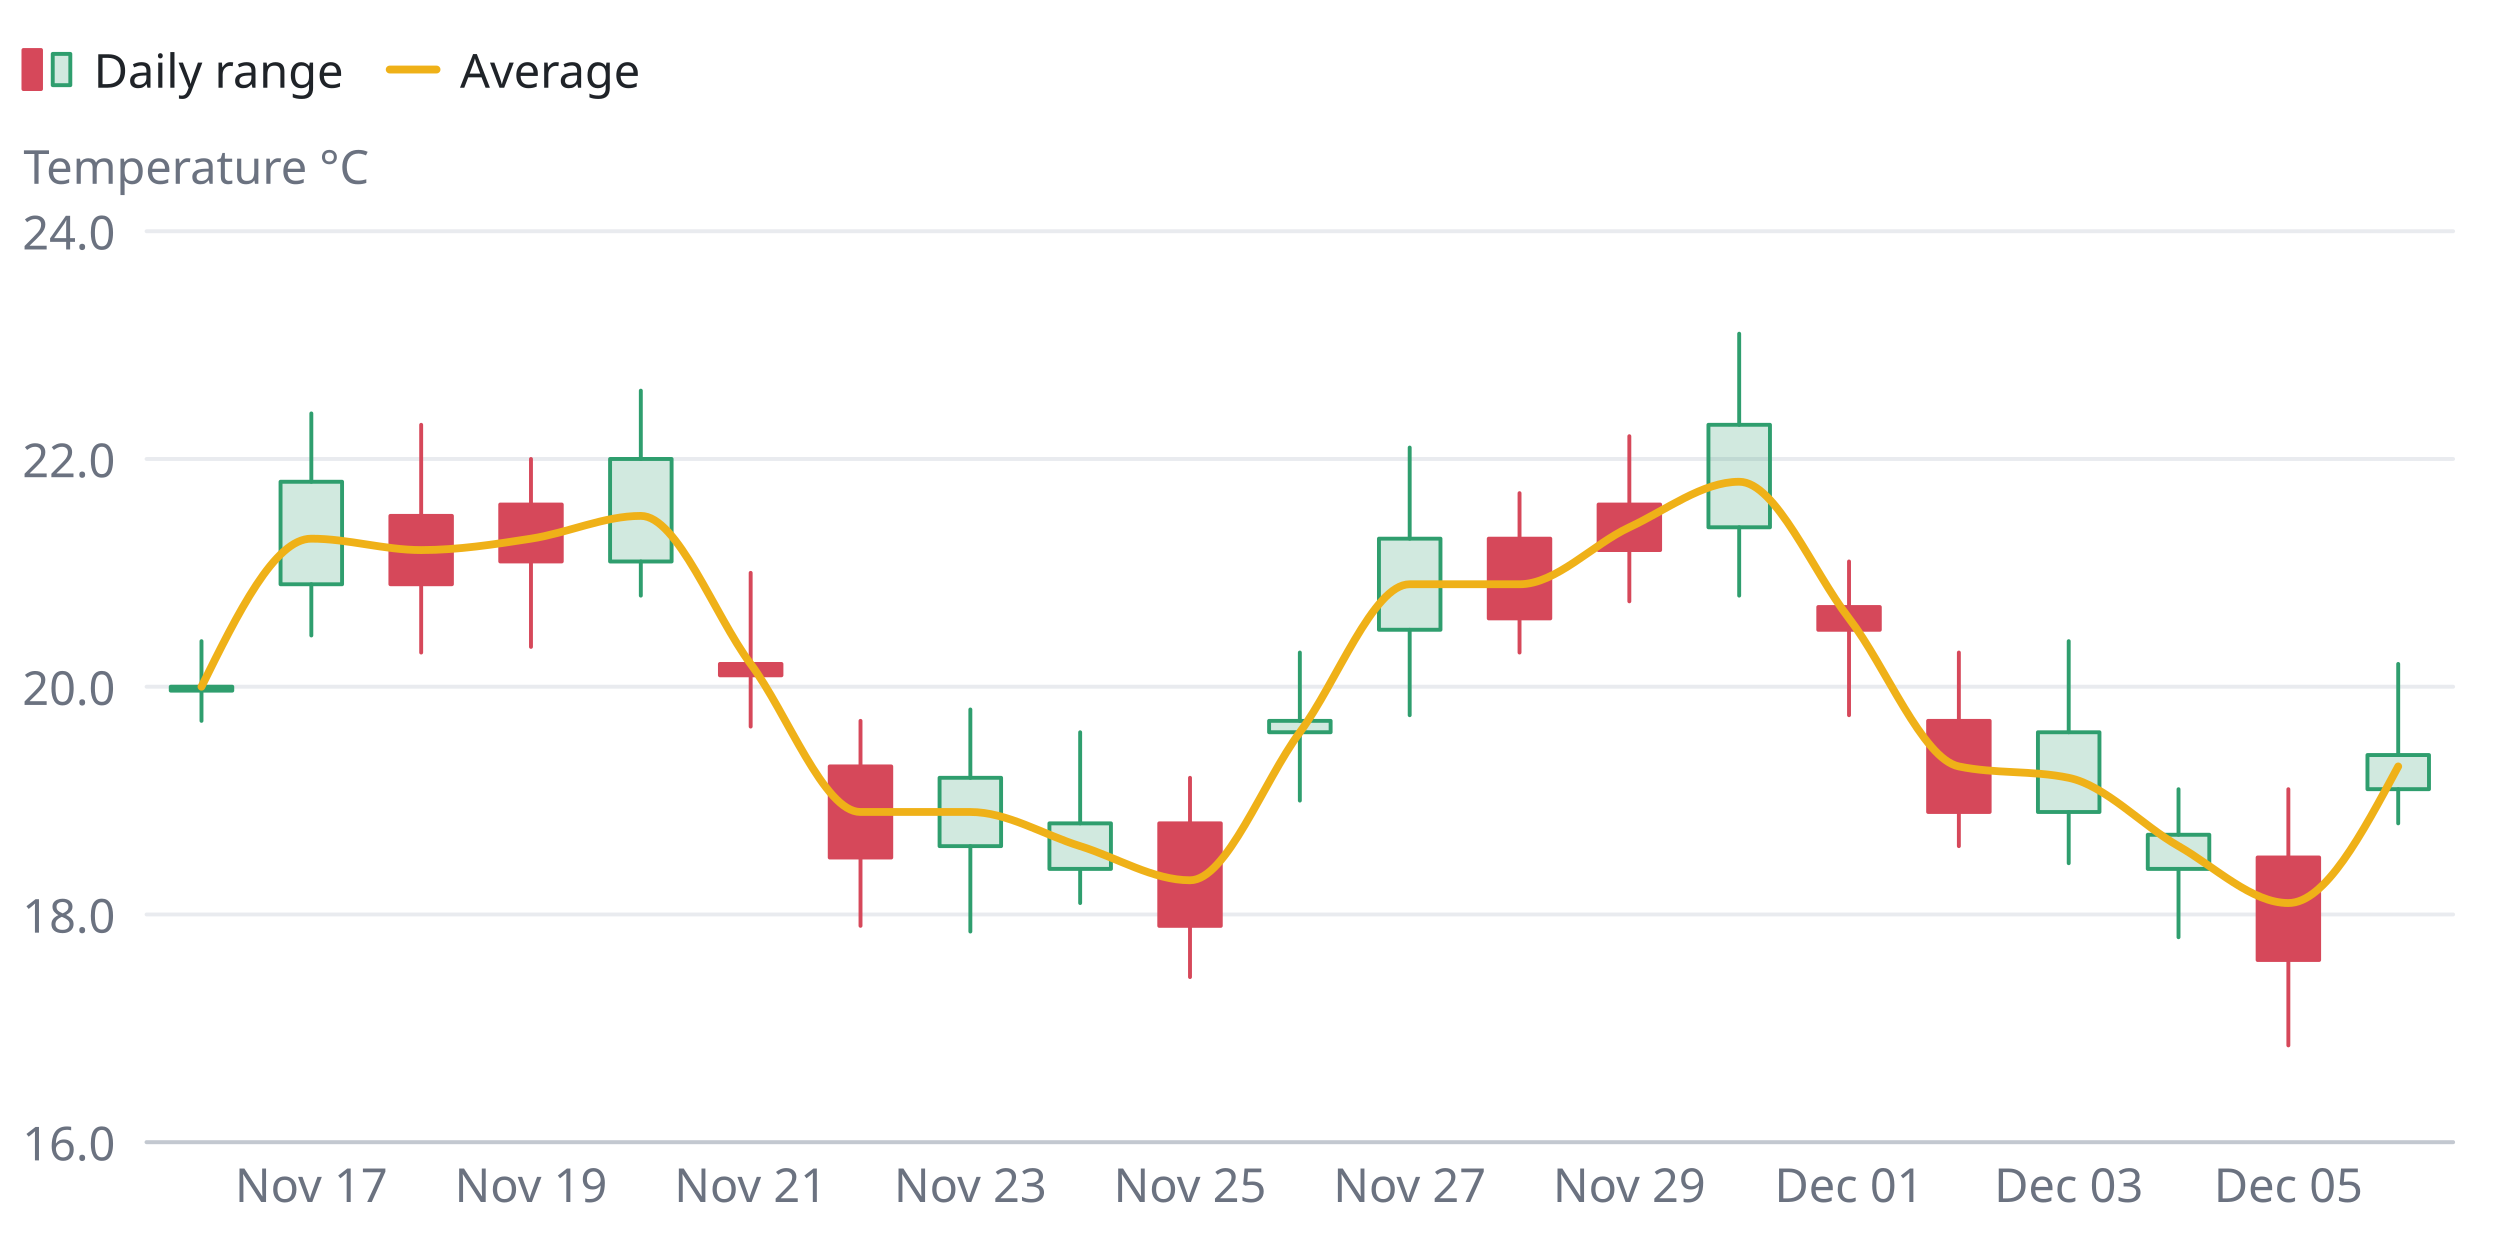
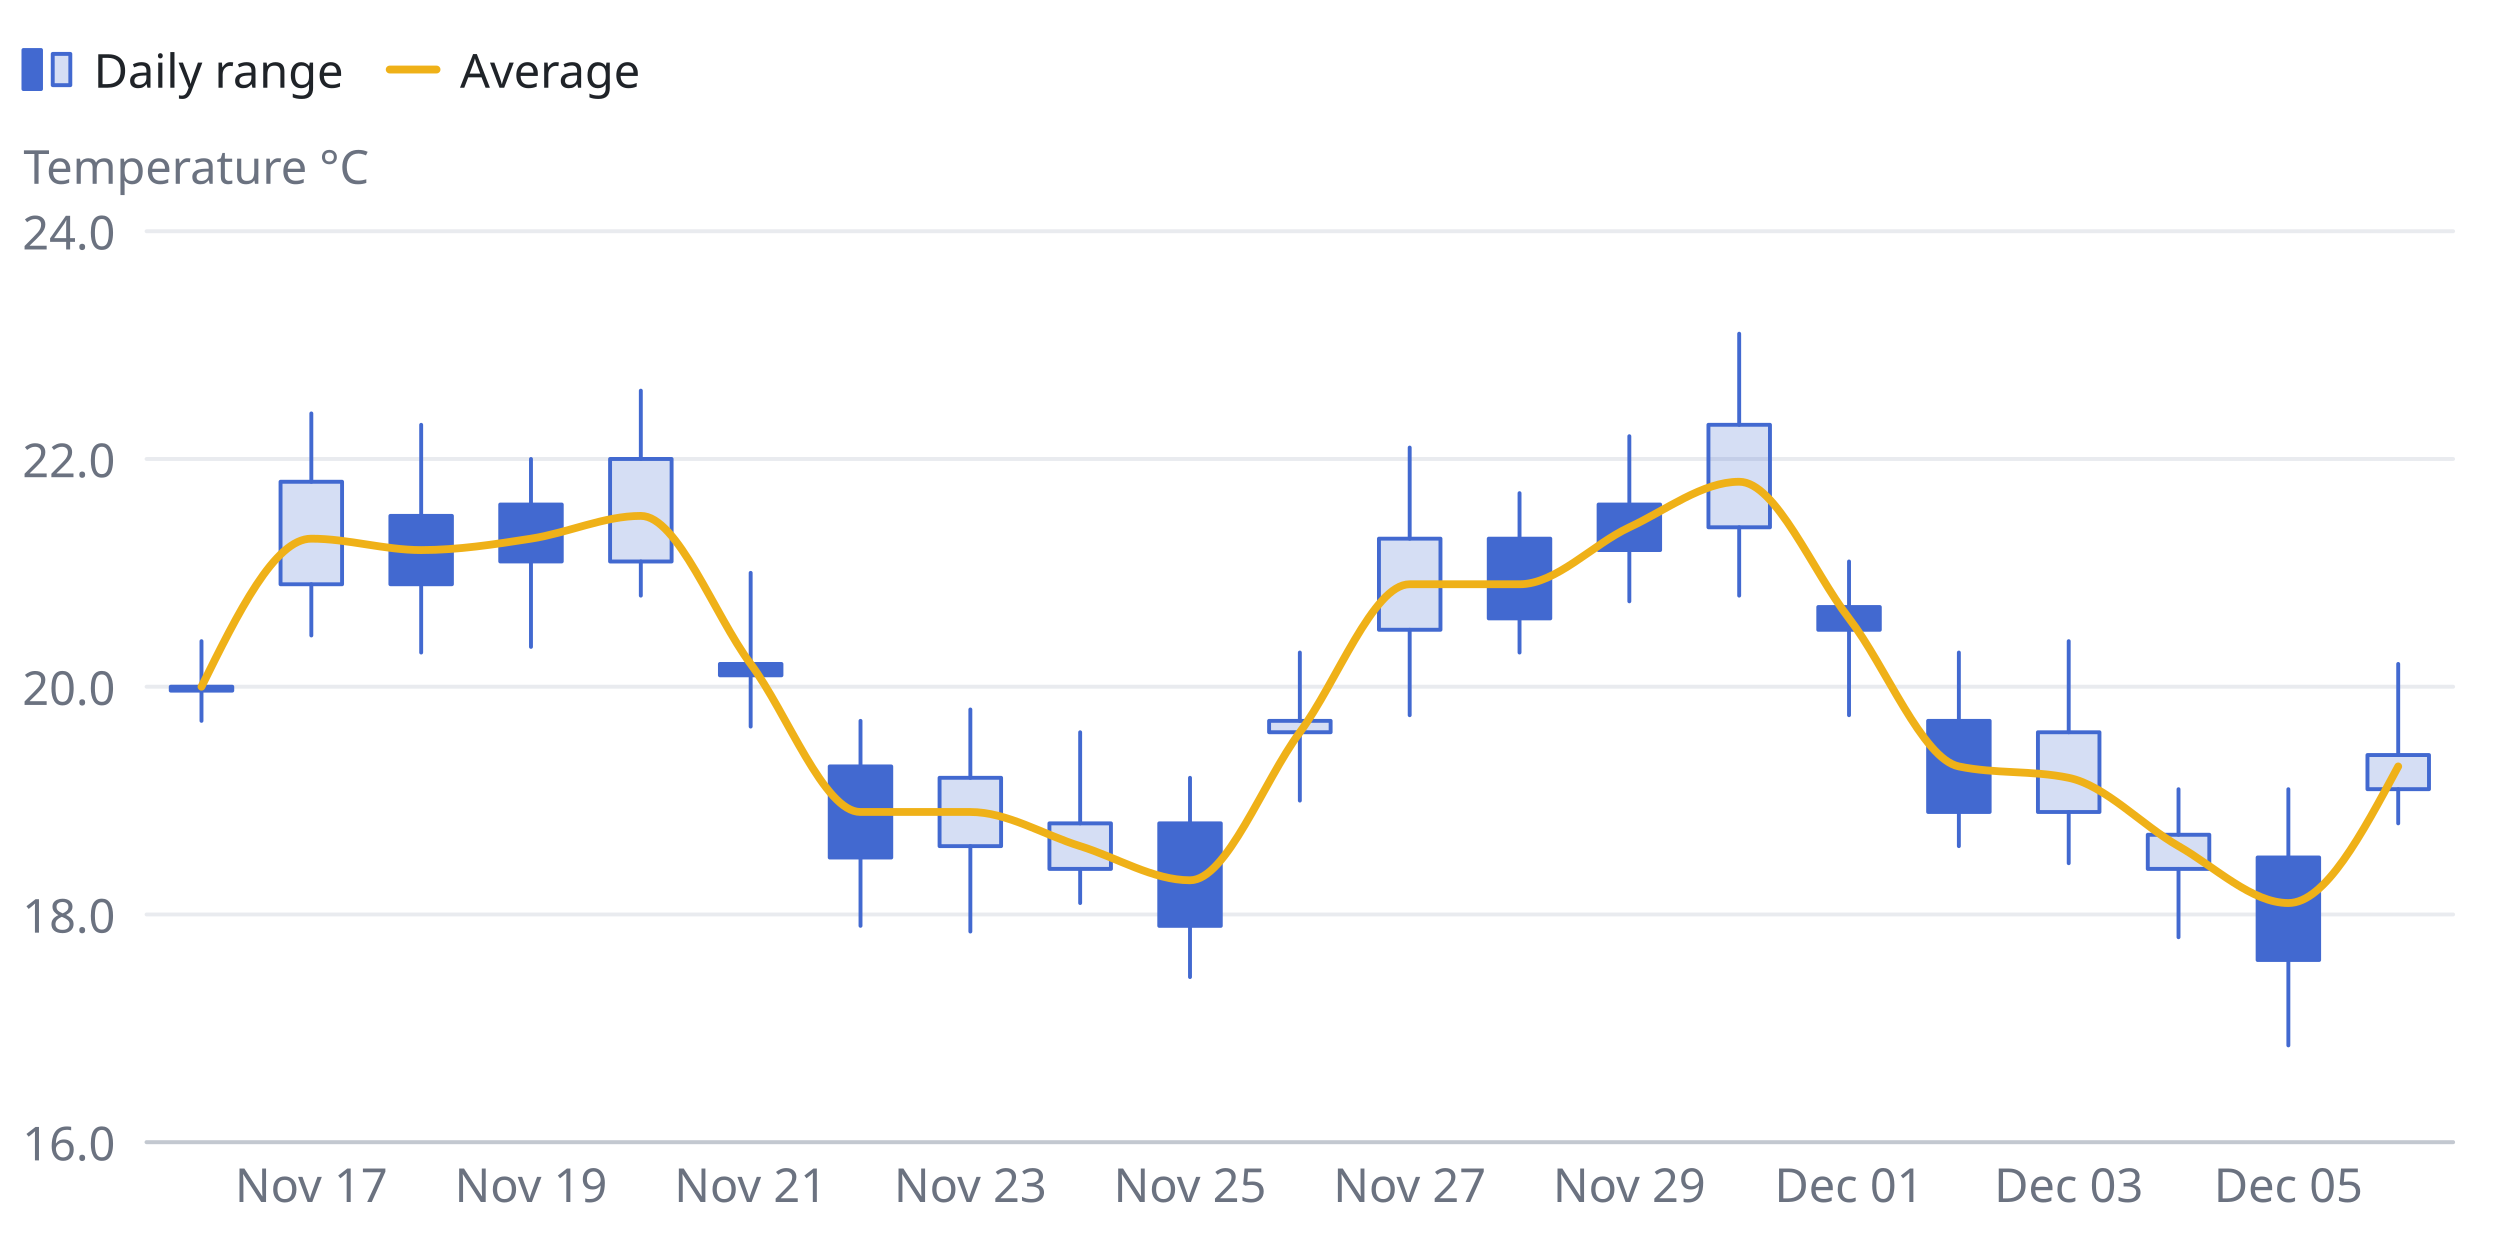
<svg xmlns="http://www.w3.org/2000/svg" width="640" height="320" viewBox="0 0 640 320" font-family="sans-serif" style="font-variant-numeric: tabular-nums" role="img">
  <rect width="100%" height="100%" fill="#ffffff" />
  <g class="rio-static">
    <g class="rio-grid">
      <path d="M37.52 292.4 L628 292.4" fill="none" stroke="#e9ebef" stroke-width="1" stroke-linejoin="round" stroke-linecap="round" />
      <path d="M37.52 234.1 L628 234.1" fill="none" stroke="#e9ebef" stroke-width="1" stroke-linejoin="round" stroke-linecap="round" />
      <path d="M37.52 175.8 L628 175.8" fill="none" stroke="#e9ebef" stroke-width="1" stroke-linejoin="round" stroke-linecap="round" />
      <path d="M37.52 117.5 L628 117.5" fill="none" stroke="#e9ebef" stroke-width="1" stroke-linejoin="round" stroke-linecap="round" />
      <path d="M37.52 59.2 L628 59.2" fill="none" stroke="#e9ebef" stroke-width="1" stroke-linejoin="round" stroke-linecap="round" />
    </g>
    <path class="rio-baseline" d="M37.52 292.4 L628 292.4" fill="none" stroke="#c3c8d0" stroke-width="1" stroke-linejoin="round" stroke-linecap="round" />
    <g class="rio-axis-y">
      <text x="29.52" y="292.4" text-anchor="end" dominant-baseline="central" font-size="12" fill="#6b7280">16.0</text>
      <text x="29.52" y="234.1" text-anchor="end" dominant-baseline="central" font-size="12" fill="#6b7280">18.0</text>
      <text x="29.52" y="175.8" text-anchor="end" dominant-baseline="central" font-size="12" fill="#6b7280">20.0</text>
      <text x="29.52" y="117.5" text-anchor="end" dominant-baseline="central" font-size="12" fill="#6b7280">22.0</text>
      <text x="29.52" y="59.2" text-anchor="end" dominant-baseline="central" font-size="12" fill="#6b7280">24.0</text>
    </g>
    <g class="rio-axis-x">
      <text x="79.7" y="298.4" text-anchor="middle" dominant-baseline="hanging" font-size="12" fill="#6b7280">Nov 17</text>
      <text x="135.93" y="298.4" text-anchor="middle" dominant-baseline="hanging" font-size="12" fill="#6b7280">Nov 19</text>
      <text x="192.17" y="298.4" text-anchor="middle" dominant-baseline="hanging" font-size="12" fill="#6b7280">Nov 21</text>
      <text x="248.41" y="298.4" text-anchor="middle" dominant-baseline="hanging" font-size="12" fill="#6b7280">Nov 23</text>
      <text x="304.64" y="298.4" text-anchor="middle" dominant-baseline="hanging" font-size="12" fill="#6b7280">Nov 25</text>
      <text x="360.88" y="298.4" text-anchor="middle" dominant-baseline="hanging" font-size="12" fill="#6b7280">Nov 27</text>
      <text x="417.11" y="298.4" text-anchor="middle" dominant-baseline="hanging" font-size="12" fill="#6b7280">Nov 29</text>
      <text x="473.35" y="298.4" text-anchor="middle" dominant-baseline="hanging" font-size="12" fill="#6b7280">Dec 01</text>
      <text x="529.59" y="298.4" text-anchor="middle" dominant-baseline="hanging" font-size="12" fill="#6b7280">Dec 03</text>
      <text x="585.82" y="298.4" text-anchor="middle" dominant-baseline="hanging" font-size="12" fill="#6b7280">Dec 05</text>
    </g>
    <text class="rio-axis-title" x="6" y="42.4" text-anchor="start" dominant-baseline="central" font-size="12" font-weight="500" fill="#6b7280">Temperature °C</text>
    <g class="rio-legend">
      <g class="rio-legend-item">
        <rect class="rio-legend-hit" x="3" y="8" width="83.76" height="19.6" rx="3" fill="transparent" />
        <g class="rio-swatch rio-swatch-candle">
-           <rect x="6" y="12.8" width="4.5" height="10" fill="#d6485a" stroke="#d6485a" stroke-width="1" stroke-linejoin="round" stroke-linecap="round" />
-           <rect x="13.5" y="13.8" width="4.5" height="8" fill="#2f9e6e" fill-opacity="0.22" stroke="#2f9e6e" stroke-width="1" stroke-linejoin="round" stroke-linecap="round" />
+           <rect x="6" y="12.8" width="4.5" height="10" fill="#4269d0" stroke="#4269d0" stroke-width="1" stroke-linejoin="round" stroke-linecap="round" />
+           <rect x="13.5" y="13.8" width="4.5" height="8" fill="#4269d0" fill-opacity="0.22" stroke="#4269d0" stroke-width="1" stroke-linejoin="round" stroke-linecap="round" />
        </g>
        <text x="24" y="17.8" text-anchor="start" dominant-baseline="central" font-size="12" fill="#1f2328">Daily range</text>
      </g>
      <g class="rio-legend-item">
        <rect class="rio-legend-hit" x="96.76" y="8" width="68.04" height="19.6" rx="3" fill="transparent" />
        <path class="rio-swatch rio-swatch-line" d="M99.76 17.8 L111.76 17.8" fill="#efb118" stroke="#efb118" stroke-width="2" stroke-linejoin="round" stroke-linecap="round" />
        <text x="117.76" y="17.8" text-anchor="start" dominant-baseline="central" font-size="12" fill="#1f2328">Average</text>
      </g>
    </g>
  </g>
  <g class="rio-series-layer">
    <clipPath id="rio-clip-0">
      <rect x="35.52" y="57.2" width="594.48" height="237.2" />
    </clipPath>
    <g class="rio-plot" clip-path="url(#rio-clip-0)">
      <g class="rio-series rio-series-candlestick">
-         <path class="rio-wicks rio-wicks-up" d="M51.58 164.14 L51.58 175.8 M51.58 175.8 L51.58 184.54 M79.7 105.84 L79.7 123.33 M79.7 149.57 L79.7 162.68 M164.05 100.01 L164.05 117.5 M164.05 143.74 L164.05 152.48 M248.41 181.63 L248.41 199.12 M248.41 216.61 L248.41 238.47 M276.52 187.46 L276.52 210.78 M276.52 222.44 L276.52 231.18 M332.76 167.05 L332.76 184.54 M332.76 187.46 L332.76 204.95 M360.88 114.58 L360.88 137.9 M360.88 161.23 L360.88 183.09 M445.23 85.43 L445.23 108.75 M445.23 134.99 L445.23 152.48 M529.59 164.14 L529.59 187.46 M529.59 207.87 L529.59 220.98 M557.7 202.04 L557.7 213.7 M557.7 222.44 L557.7 239.93 M613.94 169.97 L613.94 193.29 M613.94 202.04 L613.94 210.78" fill="none" stroke="#2f9e6e" stroke-width="1" stroke-linejoin="round" stroke-linecap="round" />
-         <path class="rio-wicks rio-wicks-down" d="M107.82 108.75 L107.82 132.07 M107.82 149.57 L107.82 167.05 M135.93 117.5 L135.93 129.16 M135.93 143.74 L135.93 165.6 M192.17 146.65 L192.17 169.97 M192.17 172.88 L192.17 186 M220.29 184.54 L220.29 196.21 M220.29 219.52 L220.29 237.01 M304.64 199.12 L304.64 210.78 M304.64 237.01 L304.64 250.13 M389 126.25 L389 137.9 M389 158.31 L389 167.05 M417.11 111.67 L417.11 129.16 M417.11 140.82 L417.11 153.94 M473.35 143.74 L473.35 155.4 M473.35 161.23 L473.35 183.09 M501.47 167.05 L501.47 184.54 M501.47 207.87 L501.47 216.61 M585.82 202.04 L585.82 219.52 M585.82 245.76 L585.82 267.62" fill="none" stroke="#d6485a" stroke-width="1" stroke-linejoin="round" stroke-linecap="round" />
-         <rect class="rio-candle rio-candle-up" x="43.71" y="175.8" width="15.75" height="1" fill="#2f9e6e" fill-opacity="0.22" stroke="#2f9e6e" stroke-width="1" stroke-linejoin="round" stroke-linecap="round" />
-         <rect class="rio-candle rio-candle-up" x="71.82" y="123.33" width="15.75" height="26.24" fill="#2f9e6e" fill-opacity="0.22" stroke="#2f9e6e" stroke-width="1" stroke-linejoin="round" stroke-linecap="round" />
-         <rect class="rio-candle rio-candle-down" x="99.94" y="132.07" width="15.75" height="17.49" fill="#d6485a" stroke="#d6485a" stroke-width="1" stroke-linejoin="round" stroke-linecap="round" />
-         <rect class="rio-candle rio-candle-down" x="128.06" y="129.16" width="15.75" height="14.57" fill="#d6485a" stroke="#d6485a" stroke-width="1" stroke-linejoin="round" stroke-linecap="round" />
-         <rect class="rio-candle rio-candle-up" x="156.18" y="117.5" width="15.75" height="26.24" fill="#2f9e6e" fill-opacity="0.22" stroke="#2f9e6e" stroke-width="1" stroke-linejoin="round" stroke-linecap="round" />
-         <rect class="rio-candle rio-candle-down" x="184.3" y="169.97" width="15.75" height="2.91" fill="#d6485a" stroke="#d6485a" stroke-width="1" stroke-linejoin="round" stroke-linecap="round" />
-         <rect class="rio-candle rio-candle-down" x="212.41" y="196.21" width="15.75" height="23.32" fill="#d6485a" stroke="#d6485a" stroke-width="1" stroke-linejoin="round" stroke-linecap="round" />
-         <rect class="rio-candle rio-candle-up" x="240.53" y="199.12" width="15.75" height="17.49" fill="#2f9e6e" fill-opacity="0.22" stroke="#2f9e6e" stroke-width="1" stroke-linejoin="round" stroke-linecap="round" />
-         <rect class="rio-candle rio-candle-up" x="268.65" y="210.78" width="15.75" height="11.66" fill="#2f9e6e" fill-opacity="0.22" stroke="#2f9e6e" stroke-width="1" stroke-linejoin="round" stroke-linecap="round" />
-         <rect class="rio-candle rio-candle-down" x="296.77" y="210.78" width="15.75" height="26.24" fill="#d6485a" stroke="#d6485a" stroke-width="1" stroke-linejoin="round" stroke-linecap="round" />
-         <rect class="rio-candle rio-candle-up" x="324.89" y="184.54" width="15.75" height="2.91" fill="#2f9e6e" fill-opacity="0.22" stroke="#2f9e6e" stroke-width="1" stroke-linejoin="round" stroke-linecap="round" />
-         <rect class="rio-candle rio-candle-up" x="353.01" y="137.9" width="15.75" height="23.32" fill="#2f9e6e" fill-opacity="0.22" stroke="#2f9e6e" stroke-width="1" stroke-linejoin="round" stroke-linecap="round" />
-         <rect class="rio-candle rio-candle-down" x="381.12" y="137.9" width="15.75" height="20.41" fill="#d6485a" stroke="#d6485a" stroke-width="1" stroke-linejoin="round" stroke-linecap="round" />
-         <rect class="rio-candle rio-candle-down" x="409.24" y="129.16" width="15.75" height="11.66" fill="#d6485a" stroke="#d6485a" stroke-width="1" stroke-linejoin="round" stroke-linecap="round" />
-         <rect class="rio-candle rio-candle-up" x="437.36" y="108.75" width="15.75" height="26.24" fill="#2f9e6e" fill-opacity="0.22" stroke="#2f9e6e" stroke-width="1" stroke-linejoin="round" stroke-linecap="round" />
-         <rect class="rio-candle rio-candle-down" x="465.48" y="155.4" width="15.75" height="5.83" fill="#d6485a" stroke="#d6485a" stroke-width="1" stroke-linejoin="round" stroke-linecap="round" />
-         <rect class="rio-candle rio-candle-down" x="493.6" y="184.54" width="15.75" height="23.32" fill="#d6485a" stroke="#d6485a" stroke-width="1" stroke-linejoin="round" stroke-linecap="round" />
-         <rect class="rio-candle rio-candle-up" x="521.71" y="187.46" width="15.75" height="20.41" fill="#2f9e6e" fill-opacity="0.22" stroke="#2f9e6e" stroke-width="1" stroke-linejoin="round" stroke-linecap="round" />
-         <rect class="rio-candle rio-candle-up" x="549.83" y="213.7" width="15.75" height="8.74" fill="#2f9e6e" fill-opacity="0.22" stroke="#2f9e6e" stroke-width="1" stroke-linejoin="round" stroke-linecap="round" />
-         <rect class="rio-candle rio-candle-down" x="577.95" y="219.52" width="15.75" height="26.24" fill="#d6485a" stroke="#d6485a" stroke-width="1" stroke-linejoin="round" stroke-linecap="round" />
-         <rect class="rio-candle rio-candle-up" x="606.07" y="193.29" width="15.75" height="8.74" fill="#2f9e6e" fill-opacity="0.22" stroke="#2f9e6e" stroke-width="1" stroke-linejoin="round" stroke-linecap="round" />
+         <path class="rio-wicks rio-wicks-up" d="M51.58 164.14 L51.58 175.8 M51.58 175.8 L51.58 184.54 M79.7 105.84 L79.7 123.33 M79.7 149.57 L79.7 162.68 M164.05 100.01 L164.05 117.5 M164.05 143.74 L164.05 152.48 M248.41 181.63 L248.41 199.12 M248.41 216.61 L248.41 238.47 M276.52 187.46 L276.52 210.78 M276.52 222.44 L276.52 231.18 M332.76 167.05 L332.76 184.54 M332.76 187.46 L332.76 204.95 M360.88 114.58 L360.88 137.9 M360.88 161.23 L360.88 183.09 M445.23 85.43 L445.23 108.75 M445.23 134.99 L445.23 152.48 M529.59 164.14 L529.59 187.46 M529.59 207.87 L529.59 220.98 M557.7 202.04 L557.7 213.7 M557.7 222.44 L557.7 239.93 M613.94 169.97 L613.94 193.29 M613.94 202.04 L613.94 210.78" fill="none" stroke="#4269d0" stroke-width="1" stroke-linejoin="round" stroke-linecap="round" />
+         <path class="rio-wicks rio-wicks-down" d="M107.82 108.75 L107.82 132.07 M107.82 149.57 L107.82 167.05 M135.93 117.5 L135.93 129.16 M135.93 143.74 L135.93 165.6 M192.17 146.65 L192.17 169.97 M192.17 172.88 L192.17 186 M220.29 184.54 L220.29 196.21 M220.29 219.52 L220.29 237.01 M304.64 199.12 L304.64 210.78 M304.64 237.01 L304.64 250.13 M389 126.25 L389 137.9 M389 158.31 L389 167.05 M417.11 111.67 L417.11 129.16 M417.11 140.82 L417.11 153.94 M473.35 143.74 L473.35 155.4 M473.35 161.23 L473.35 183.09 M501.47 167.05 L501.47 184.54 M501.47 207.87 L501.47 216.61 M585.82 202.04 L585.82 219.52 M585.82 245.76 L585.82 267.62" fill="none" stroke="#4269d0" stroke-width="1" stroke-linejoin="round" stroke-linecap="round" />
+         <rect class="rio-candle rio-candle-up" x="43.71" y="175.8" width="15.75" height="1" fill="#4269d0" fill-opacity="0.22" stroke="#4269d0" stroke-width="1" stroke-linejoin="round" stroke-linecap="round" />
+         <rect class="rio-candle rio-candle-up" x="71.82" y="123.33" width="15.75" height="26.24" fill="#4269d0" fill-opacity="0.22" stroke="#4269d0" stroke-width="1" stroke-linejoin="round" stroke-linecap="round" />
+         <rect class="rio-candle rio-candle-down" x="99.94" y="132.07" width="15.75" height="17.49" fill="#4269d0" stroke="#4269d0" stroke-width="1" stroke-linejoin="round" stroke-linecap="round" />
+         <rect class="rio-candle rio-candle-down" x="128.06" y="129.16" width="15.75" height="14.57" fill="#4269d0" stroke="#4269d0" stroke-width="1" stroke-linejoin="round" stroke-linecap="round" />
+         <rect class="rio-candle rio-candle-up" x="156.18" y="117.5" width="15.75" height="26.24" fill="#4269d0" fill-opacity="0.22" stroke="#4269d0" stroke-width="1" stroke-linejoin="round" stroke-linecap="round" />
+         <rect class="rio-candle rio-candle-down" x="184.3" y="169.97" width="15.75" height="2.91" fill="#4269d0" stroke="#4269d0" stroke-width="1" stroke-linejoin="round" stroke-linecap="round" />
+         <rect class="rio-candle rio-candle-down" x="212.41" y="196.21" width="15.75" height="23.32" fill="#4269d0" stroke="#4269d0" stroke-width="1" stroke-linejoin="round" stroke-linecap="round" />
+         <rect class="rio-candle rio-candle-up" x="240.53" y="199.12" width="15.75" height="17.49" fill="#4269d0" fill-opacity="0.22" stroke="#4269d0" stroke-width="1" stroke-linejoin="round" stroke-linecap="round" />
+         <rect class="rio-candle rio-candle-up" x="268.65" y="210.78" width="15.75" height="11.66" fill="#4269d0" fill-opacity="0.22" stroke="#4269d0" stroke-width="1" stroke-linejoin="round" stroke-linecap="round" />
+         <rect class="rio-candle rio-candle-down" x="296.77" y="210.78" width="15.75" height="26.24" fill="#4269d0" stroke="#4269d0" stroke-width="1" stroke-linejoin="round" stroke-linecap="round" />
+         <rect class="rio-candle rio-candle-up" x="324.89" y="184.54" width="15.75" height="2.91" fill="#4269d0" fill-opacity="0.22" stroke="#4269d0" stroke-width="1" stroke-linejoin="round" stroke-linecap="round" />
+         <rect class="rio-candle rio-candle-up" x="353.01" y="137.9" width="15.75" height="23.32" fill="#4269d0" fill-opacity="0.22" stroke="#4269d0" stroke-width="1" stroke-linejoin="round" stroke-linecap="round" />
+         <rect class="rio-candle rio-candle-down" x="381.12" y="137.9" width="15.75" height="20.41" fill="#4269d0" stroke="#4269d0" stroke-width="1" stroke-linejoin="round" stroke-linecap="round" />
+         <rect class="rio-candle rio-candle-down" x="409.24" y="129.16" width="15.75" height="11.66" fill="#4269d0" stroke="#4269d0" stroke-width="1" stroke-linejoin="round" stroke-linecap="round" />
+         <rect class="rio-candle rio-candle-up" x="437.36" y="108.75" width="15.75" height="26.24" fill="#4269d0" fill-opacity="0.22" stroke="#4269d0" stroke-width="1" stroke-linejoin="round" stroke-linecap="round" />
+         <rect class="rio-candle rio-candle-down" x="465.48" y="155.4" width="15.75" height="5.83" fill="#4269d0" stroke="#4269d0" stroke-width="1" stroke-linejoin="round" stroke-linecap="round" />
+         <rect class="rio-candle rio-candle-down" x="493.6" y="184.54" width="15.75" height="23.32" fill="#4269d0" stroke="#4269d0" stroke-width="1" stroke-linejoin="round" stroke-linecap="round" />
+         <rect class="rio-candle rio-candle-up" x="521.71" y="187.46" width="15.75" height="20.41" fill="#4269d0" fill-opacity="0.22" stroke="#4269d0" stroke-width="1" stroke-linejoin="round" stroke-linecap="round" />
+         <rect class="rio-candle rio-candle-up" x="549.83" y="213.7" width="15.75" height="8.74" fill="#4269d0" fill-opacity="0.22" stroke="#4269d0" stroke-width="1" stroke-linejoin="round" stroke-linecap="round" />
+         <rect class="rio-candle rio-candle-down" x="577.95" y="219.52" width="15.75" height="26.24" fill="#4269d0" stroke="#4269d0" stroke-width="1" stroke-linejoin="round" stroke-linecap="round" />
+         <rect class="rio-candle rio-candle-up" x="606.07" y="193.29" width="15.75" height="8.74" fill="#4269d0" fill-opacity="0.22" stroke="#4269d0" stroke-width="1" stroke-linejoin="round" stroke-linecap="round" />
      </g>
      <g class="rio-series rio-series-line">
        <path class="rio-line" d="M51.58 175.8 C60.95 156.85 70.32 137.9 79.7 137.9 C89.07 137.9 98.44 140.82 107.82 140.82 C117.19 140.82 126.56 139.36 135.93 137.9 C145.31 136.45 154.68 132.07 164.05 132.07 C173.42 132.07 182.8 157.34 192.17 169.97 C201.54 182.6 210.91 207.87 220.29 207.87 C229.66 207.87 239.03 207.87 248.41 207.87 C257.78 207.87 267.15 213.7 276.52 216.61 C285.9 219.52 295.27 225.35 304.64 225.35 C314.01 225.35 323.39 200.09 332.76 187.46 C342.13 174.83 351.51 149.57 360.88 149.57 C370.25 149.57 379.62 149.57 389 149.57 C398.37 149.57 407.74 139.36 417.11 134.99 C426.49 130.62 435.86 123.33 445.23 123.33 C454.61 123.33 463.98 146.16 473.35 158.31 C482.72 170.46 492.1 194.26 501.47 196.21 C510.84 198.15 520.21 197.18 529.59 199.12 C538.96 201.06 548.33 211.27 557.7 216.61 C567.08 221.95 576.45 231.18 585.82 231.18 C595.2 231.18 604.57 213.7 613.94 196.21" fill="none" stroke="#efb118" stroke-width="2" stroke-linejoin="round" stroke-linecap="round" />
      </g>
    </g>
    <g class="rio-labels" />
  </g>
  <g class="rio-overlay" />
</svg>
